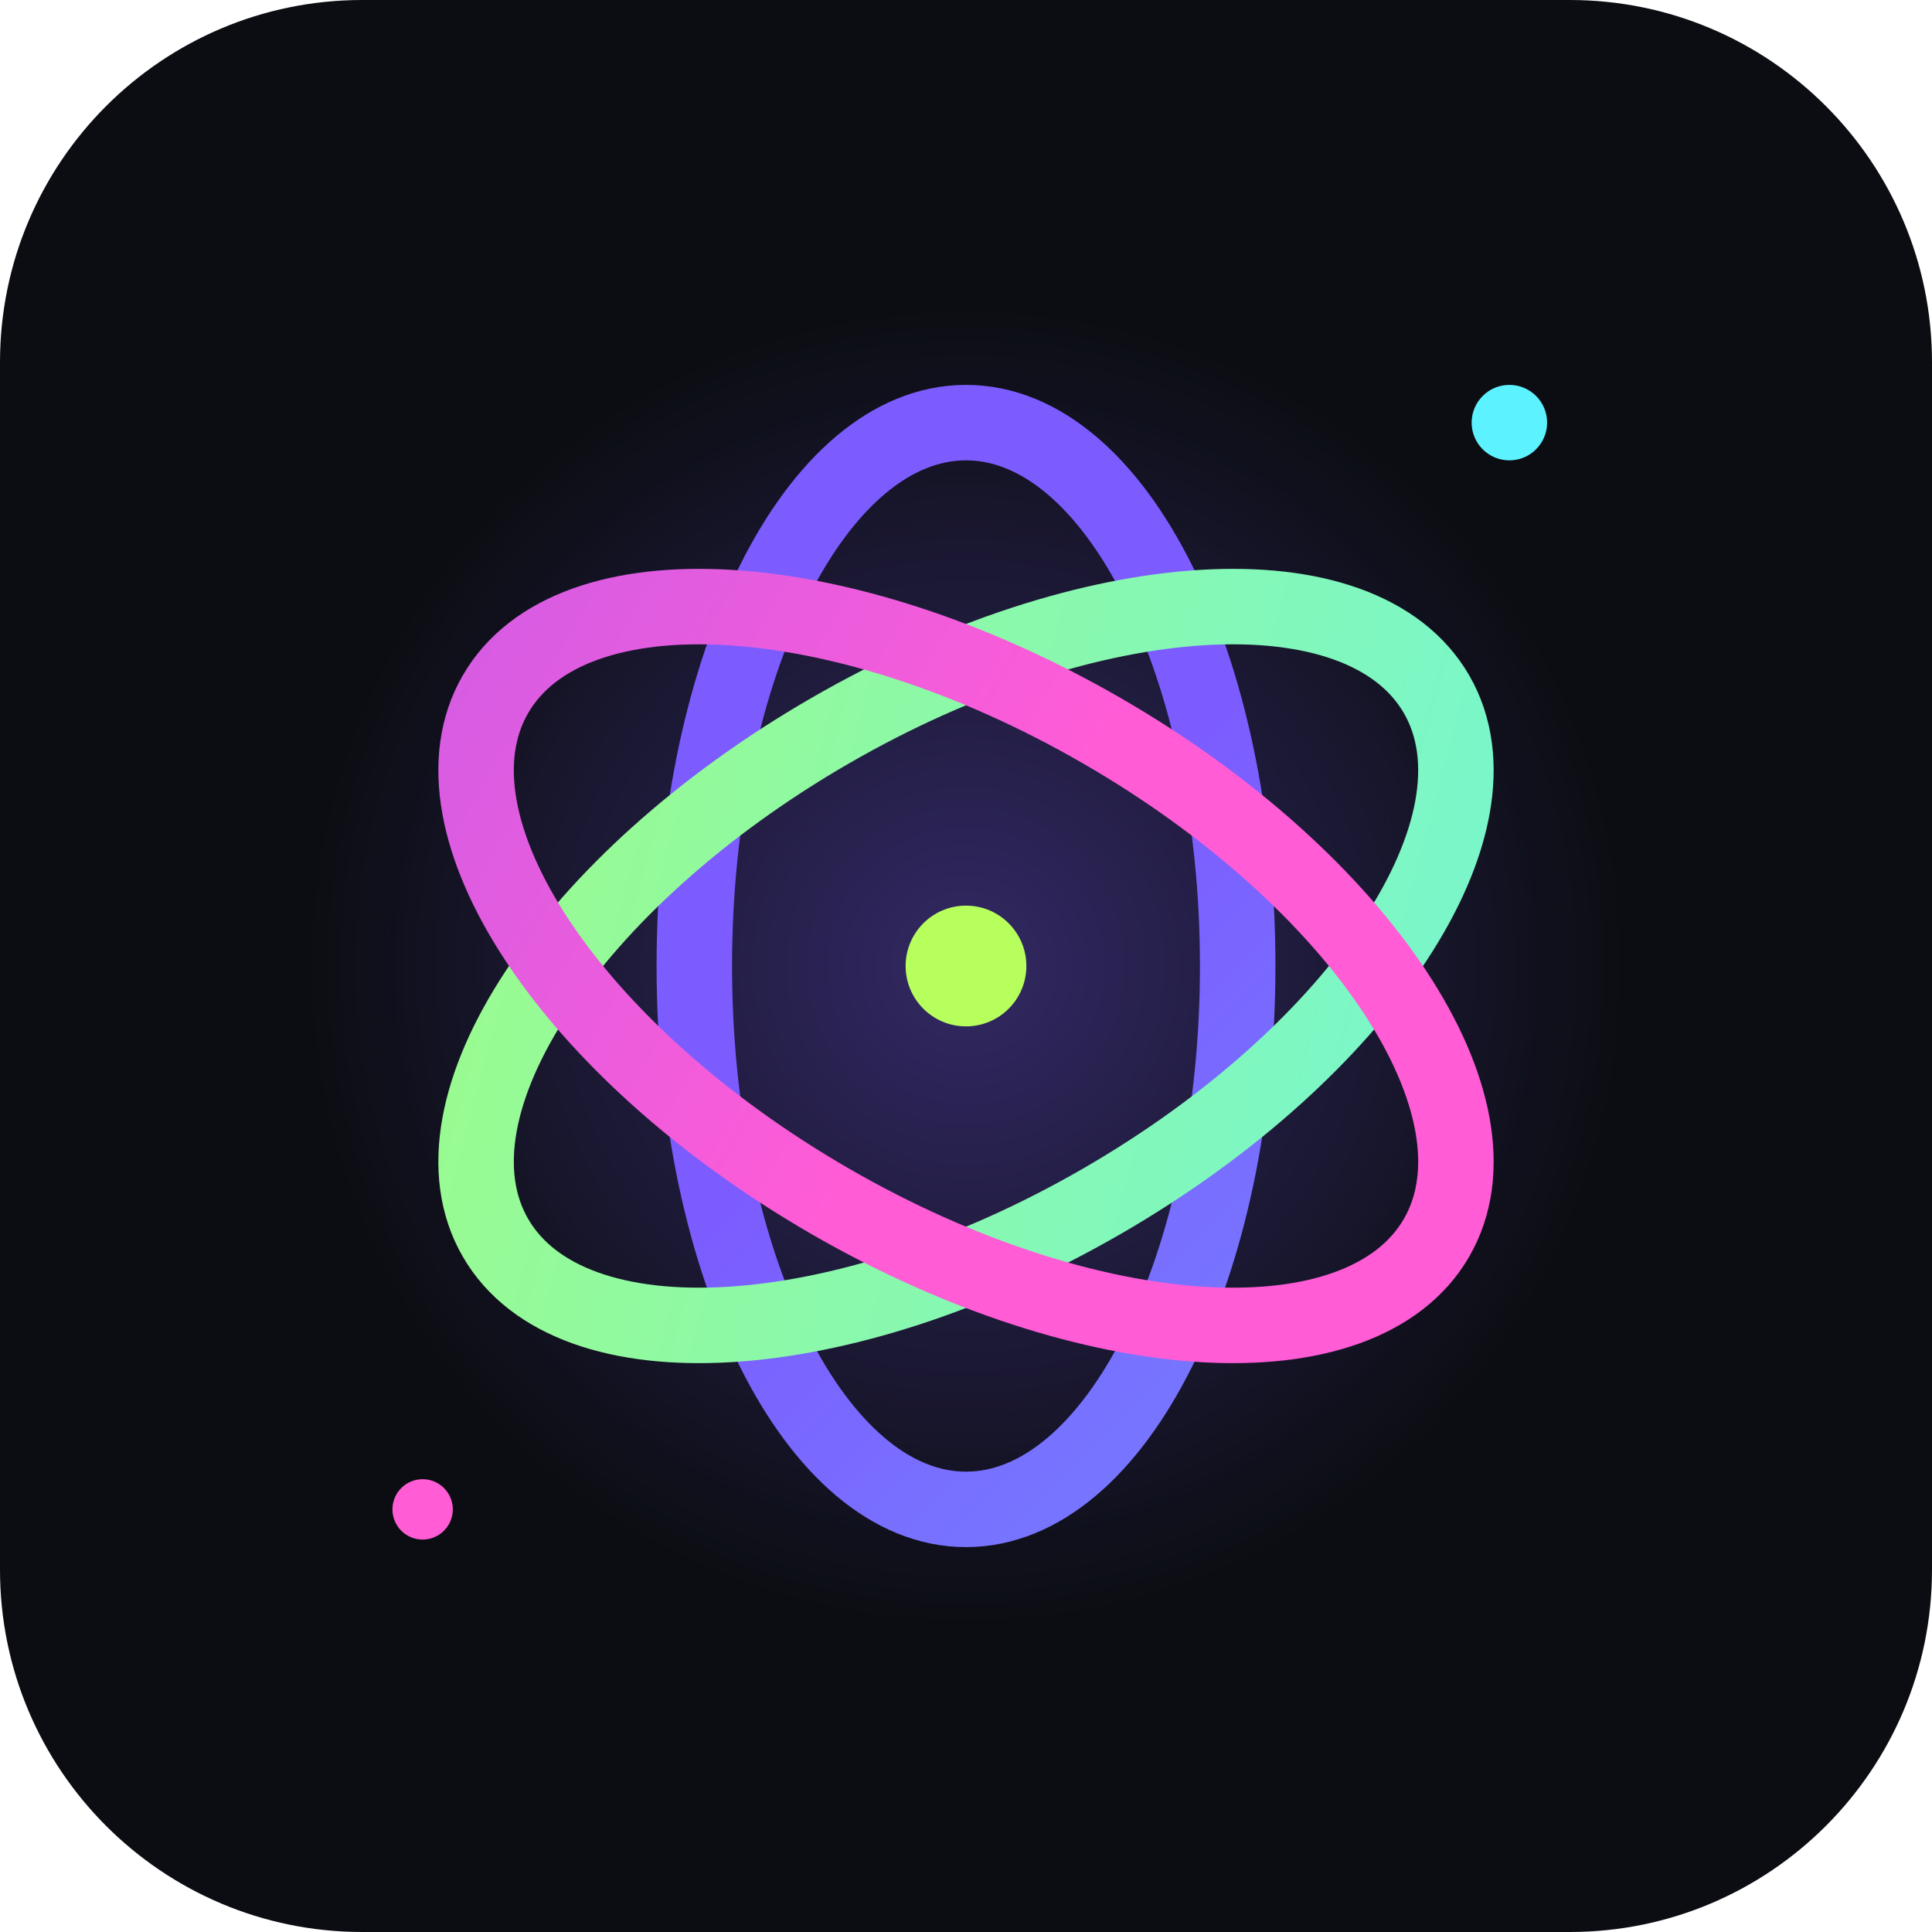
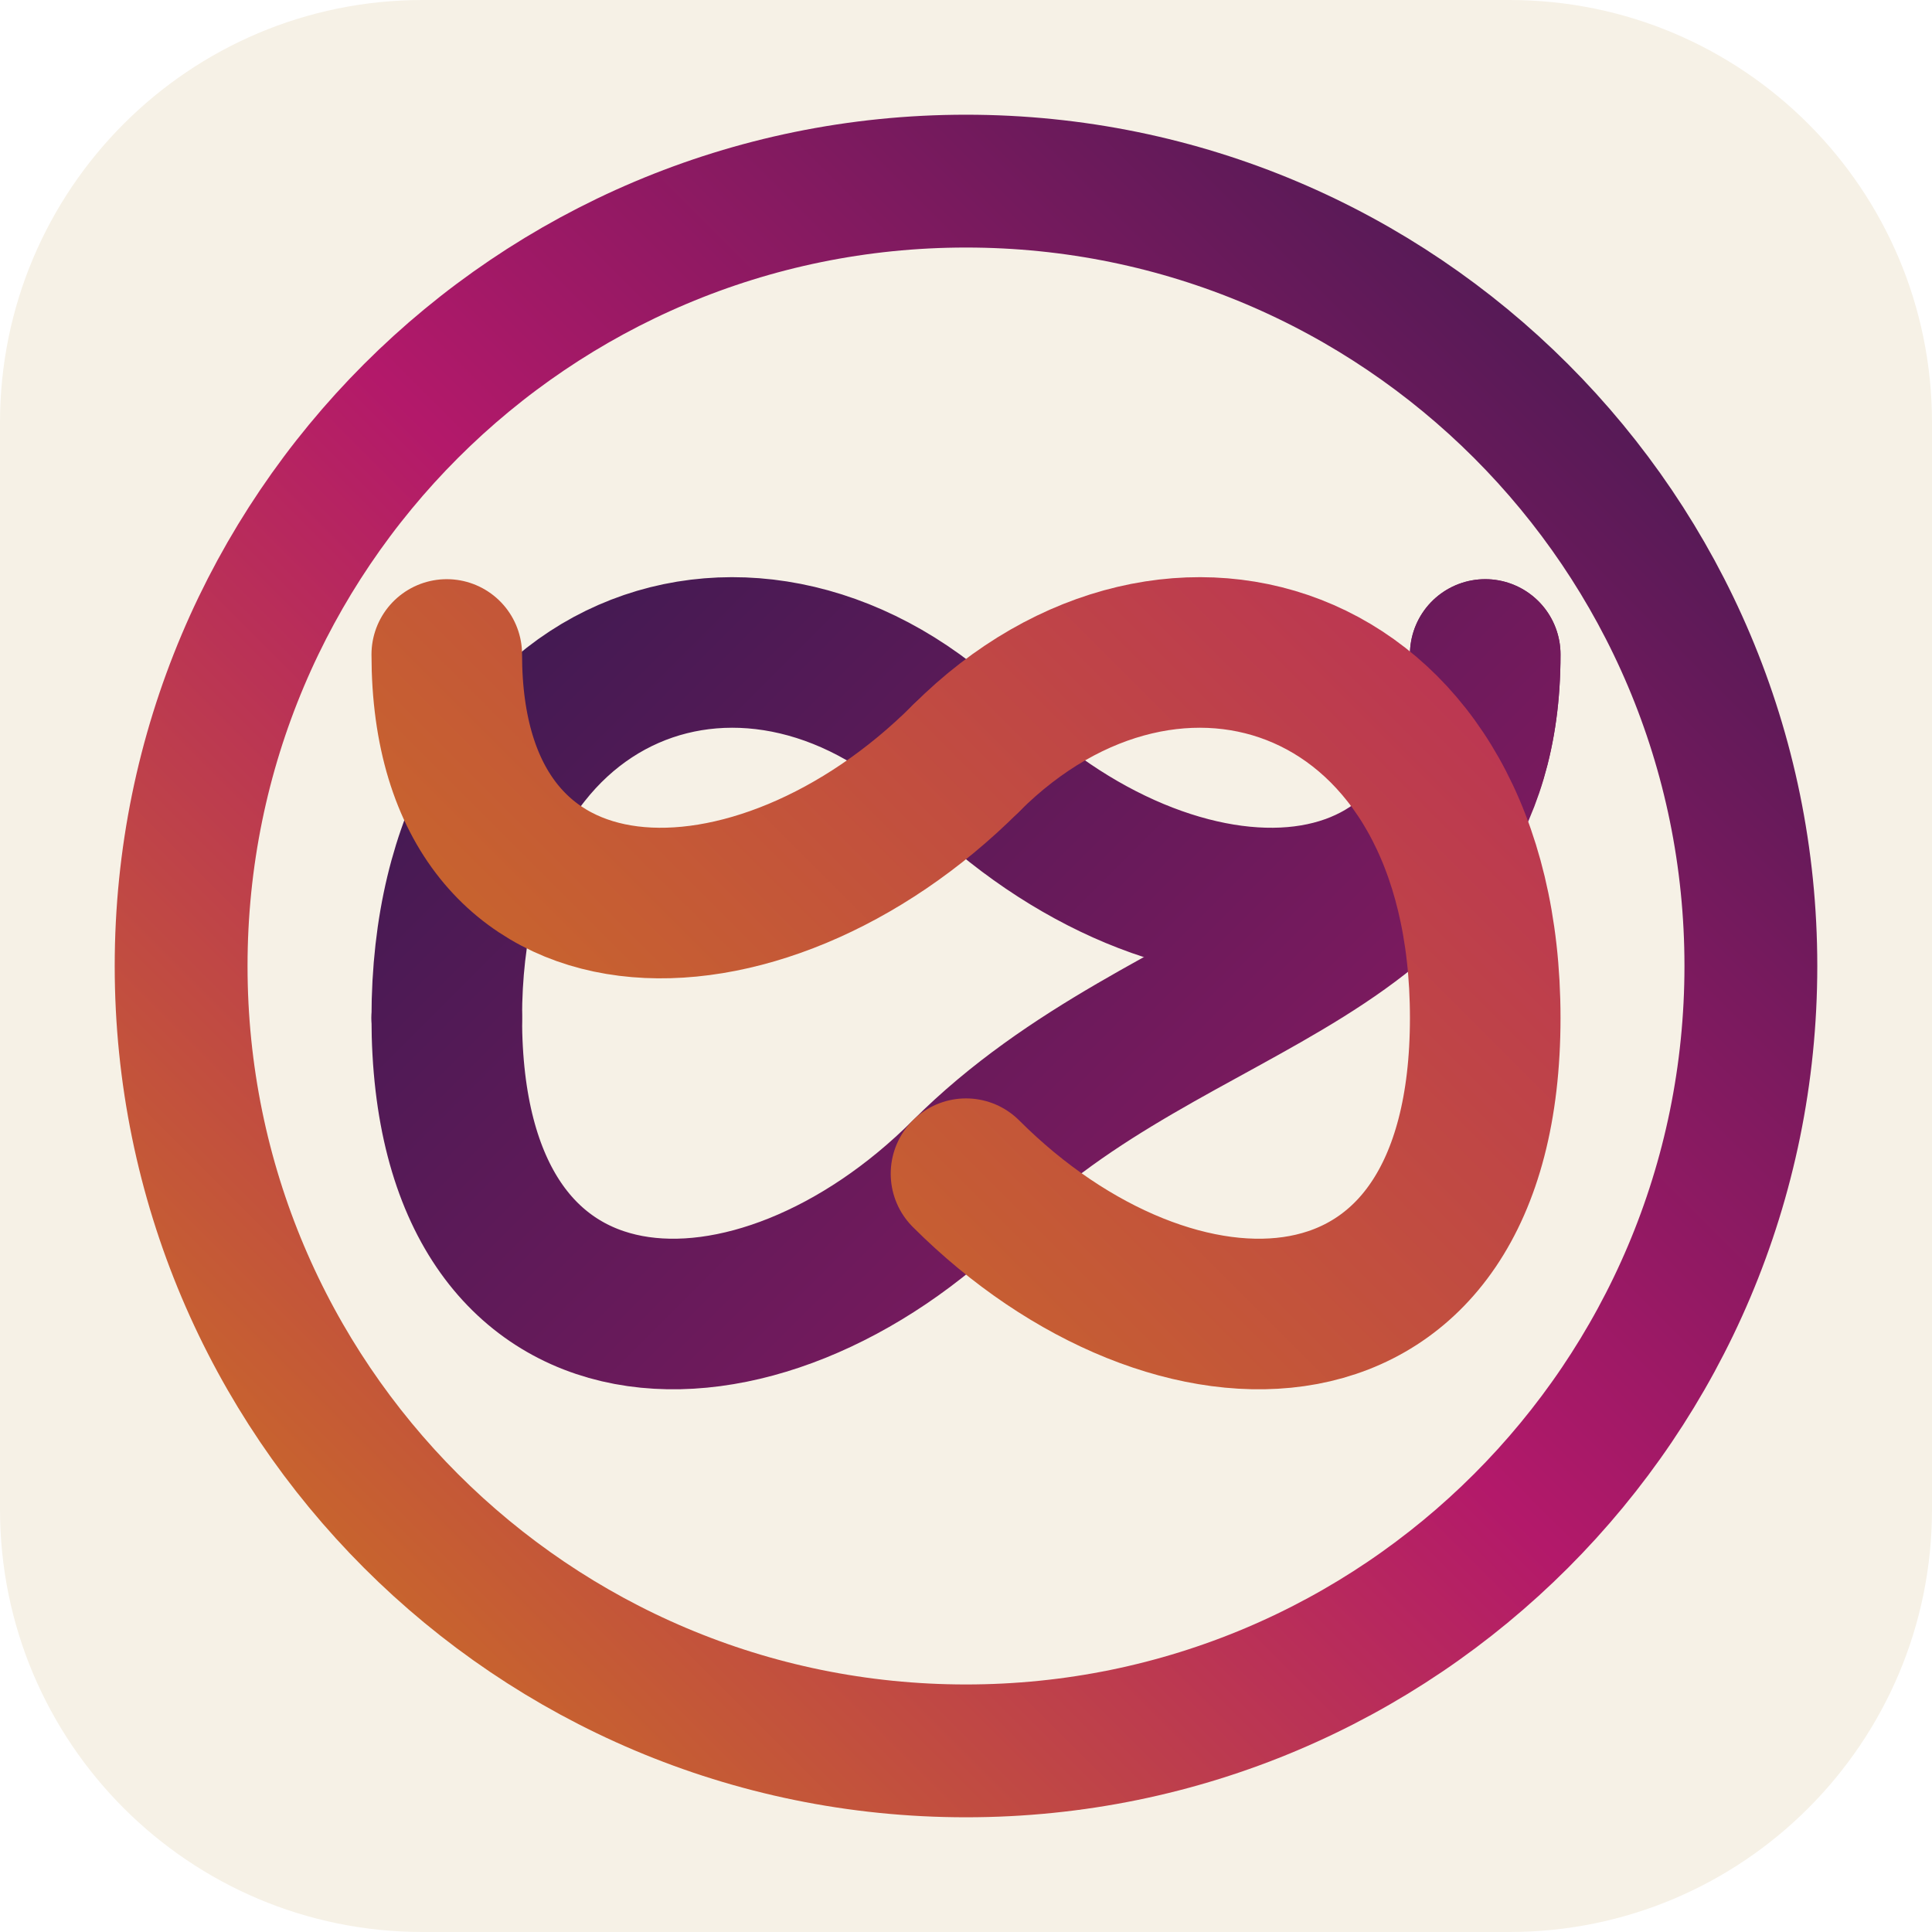
- <svg xmlns="http://www.w3.org/2000/svg" width="64" height="64" viewBox="0 0 64 64" role="img" aria-label="Astro Knots">
+ <svg xmlns="http://www.w3.org/2000/svg" viewBox="0 0 64 64" fill="none" stroke-linecap="round" stroke-linejoin="round">
+   <style>.bg { fill: #f6f1e6 } .accent { stop-color: #1e1b4b } .thread { stop-color: #b3196a } .warm { stop-color: #d4900a } @media (prefers-color-scheme: dark) { .bg { fill: #0c0c14 } .accent { stop-color: #5b6fff } .thread { stop-color: #c8ff2e } .warm { stop-color: #ffb84d } }</style>
  <defs>
-     <linearGradient id="ak-loop-1" x1="0" y1="0" x2="64" y2="64" gradientUnits="userSpaceOnUse">
-       <stop offset="0" stop-color="#7c5cff" />
-       <stop offset="1" stop-color="#5cf2ff" />
+     <linearGradient id="ka" x1="0" y1="0" x2="64" y2="64" gradientUnits="userSpaceOnUse">
+       <stop offset="0%" class="accent" />
+       <stop offset="100%" class="thread" />
    </linearGradient>
-     <linearGradient id="ak-loop-2" x1="64" y1="0" x2="0" y2="64" gradientUnits="userSpaceOnUse">
-       <stop offset="0" stop-color="#5cf2ff" />
-       <stop offset="1" stop-color="#b6ff5c" />
+     <linearGradient id="kb" x1="64" y1="0" x2="0" y2="64" gradientUnits="userSpaceOnUse">
+       <stop offset="0%" class="thread" />
+       <stop offset="100%" class="warm" />
    </linearGradient>
-     <linearGradient id="ak-loop-3" x1="32" y1="0" x2="32" y2="64" gradientUnits="userSpaceOnUse">
-       <stop offset="0" stop-color="#ff5cd6" />
-       <stop offset="1" stop-color="#7c5cff" />
+     <linearGradient id="kr" x1="0" y1="64" x2="64" y2="0" gradientUnits="userSpaceOnUse">
+       <stop offset="0%" class="warm" />
+       <stop offset="50%" class="thread" />
+       <stop offset="100%" class="accent" />
    </linearGradient>
-     <radialGradient id="ak-glow" cx="32" cy="32" r="22" gradientUnits="userSpaceOnUse">
-       <stop offset="0" stop-color="#7c5cff" stop-opacity="0.35" />
-       <stop offset="1" stop-color="#7c5cff" stop-opacity="0" />
-     </radialGradient>
  </defs>
-   <rect width="64" height="64" rx="12" fill="#0b0d12" />
-   <circle cx="32" cy="32" r="22" fill="url(#ak-glow)" />
-   <g fill="none" stroke-width="2.5" stroke-linecap="round" transform="translate(32 32)">
-     <ellipse rx="9" ry="18" stroke="url(#ak-loop-1)" transform="rotate(0)" />
-     <ellipse rx="9" ry="18" stroke="url(#ak-loop-2)" transform="rotate(60)" />
-     <ellipse rx="9" ry="18" stroke="url(#ak-loop-3)" transform="rotate(120)" />
+   <rect width="64" height="64" rx="14" class="bg" />
+   <circle cx="32" cy="32" r="26" stroke="url(#kr)" stroke-width="4.4" />
+   <g transform="translate(32 32) scale(0.86) translate(-32 -30)" stroke-width="5.8">
+     <path d="M 12 32 C 12 18 24 14 32 22 C 40 30 52 30 52 18" stroke="url(#ka)" />
+     <path d="M 52 18 C 52 30 40 30 32 38 C 24 46 12 46 12 32" stroke="url(#ka)" />
+     <path d="M 12 18 C 12 30 24 30 32 22" stroke="url(#kb)" />
+     <path d="M 32 38 C 40 46 52 46 52 32 C 52 18 40 14 32 22" stroke="url(#kb)" />
  </g>
-   <circle cx="32" cy="32" r="2" fill="#b6ff5c" />
-   <circle cx="50" cy="14" r="1.25" fill="#5cf2ff" />
-   <circle cx="14" cy="50" r="1" fill="#ff5cd6" />
</svg>
